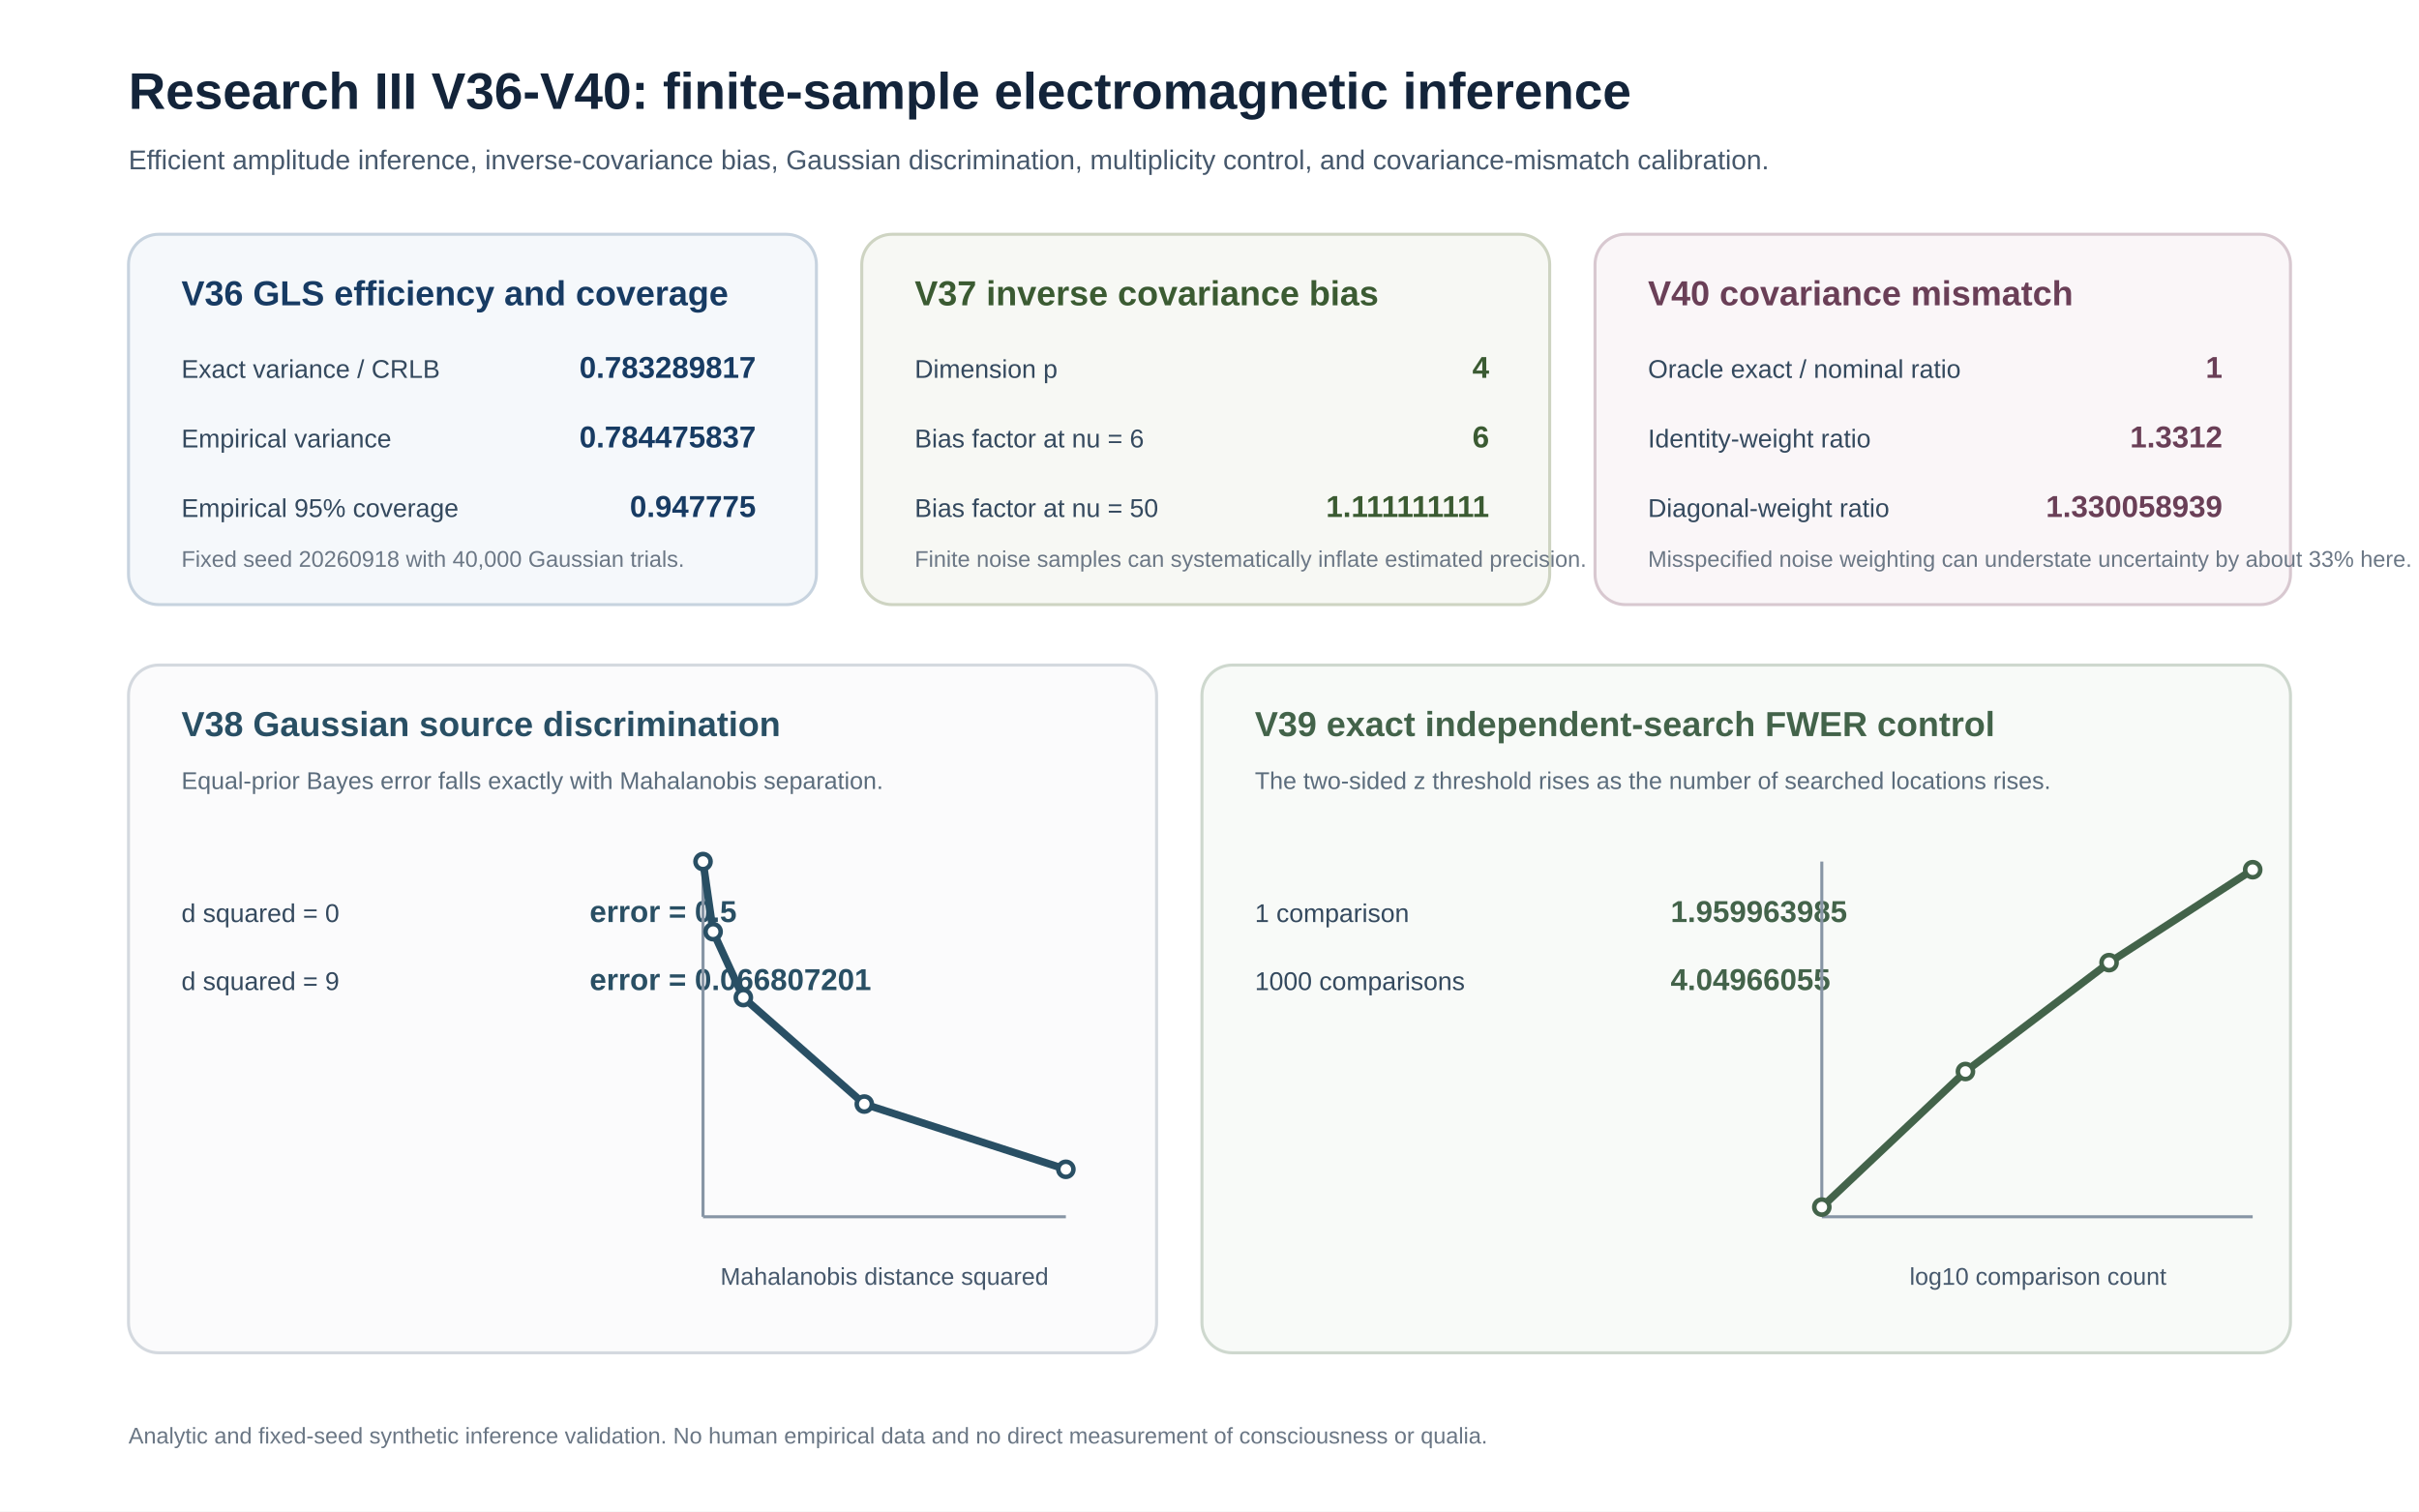
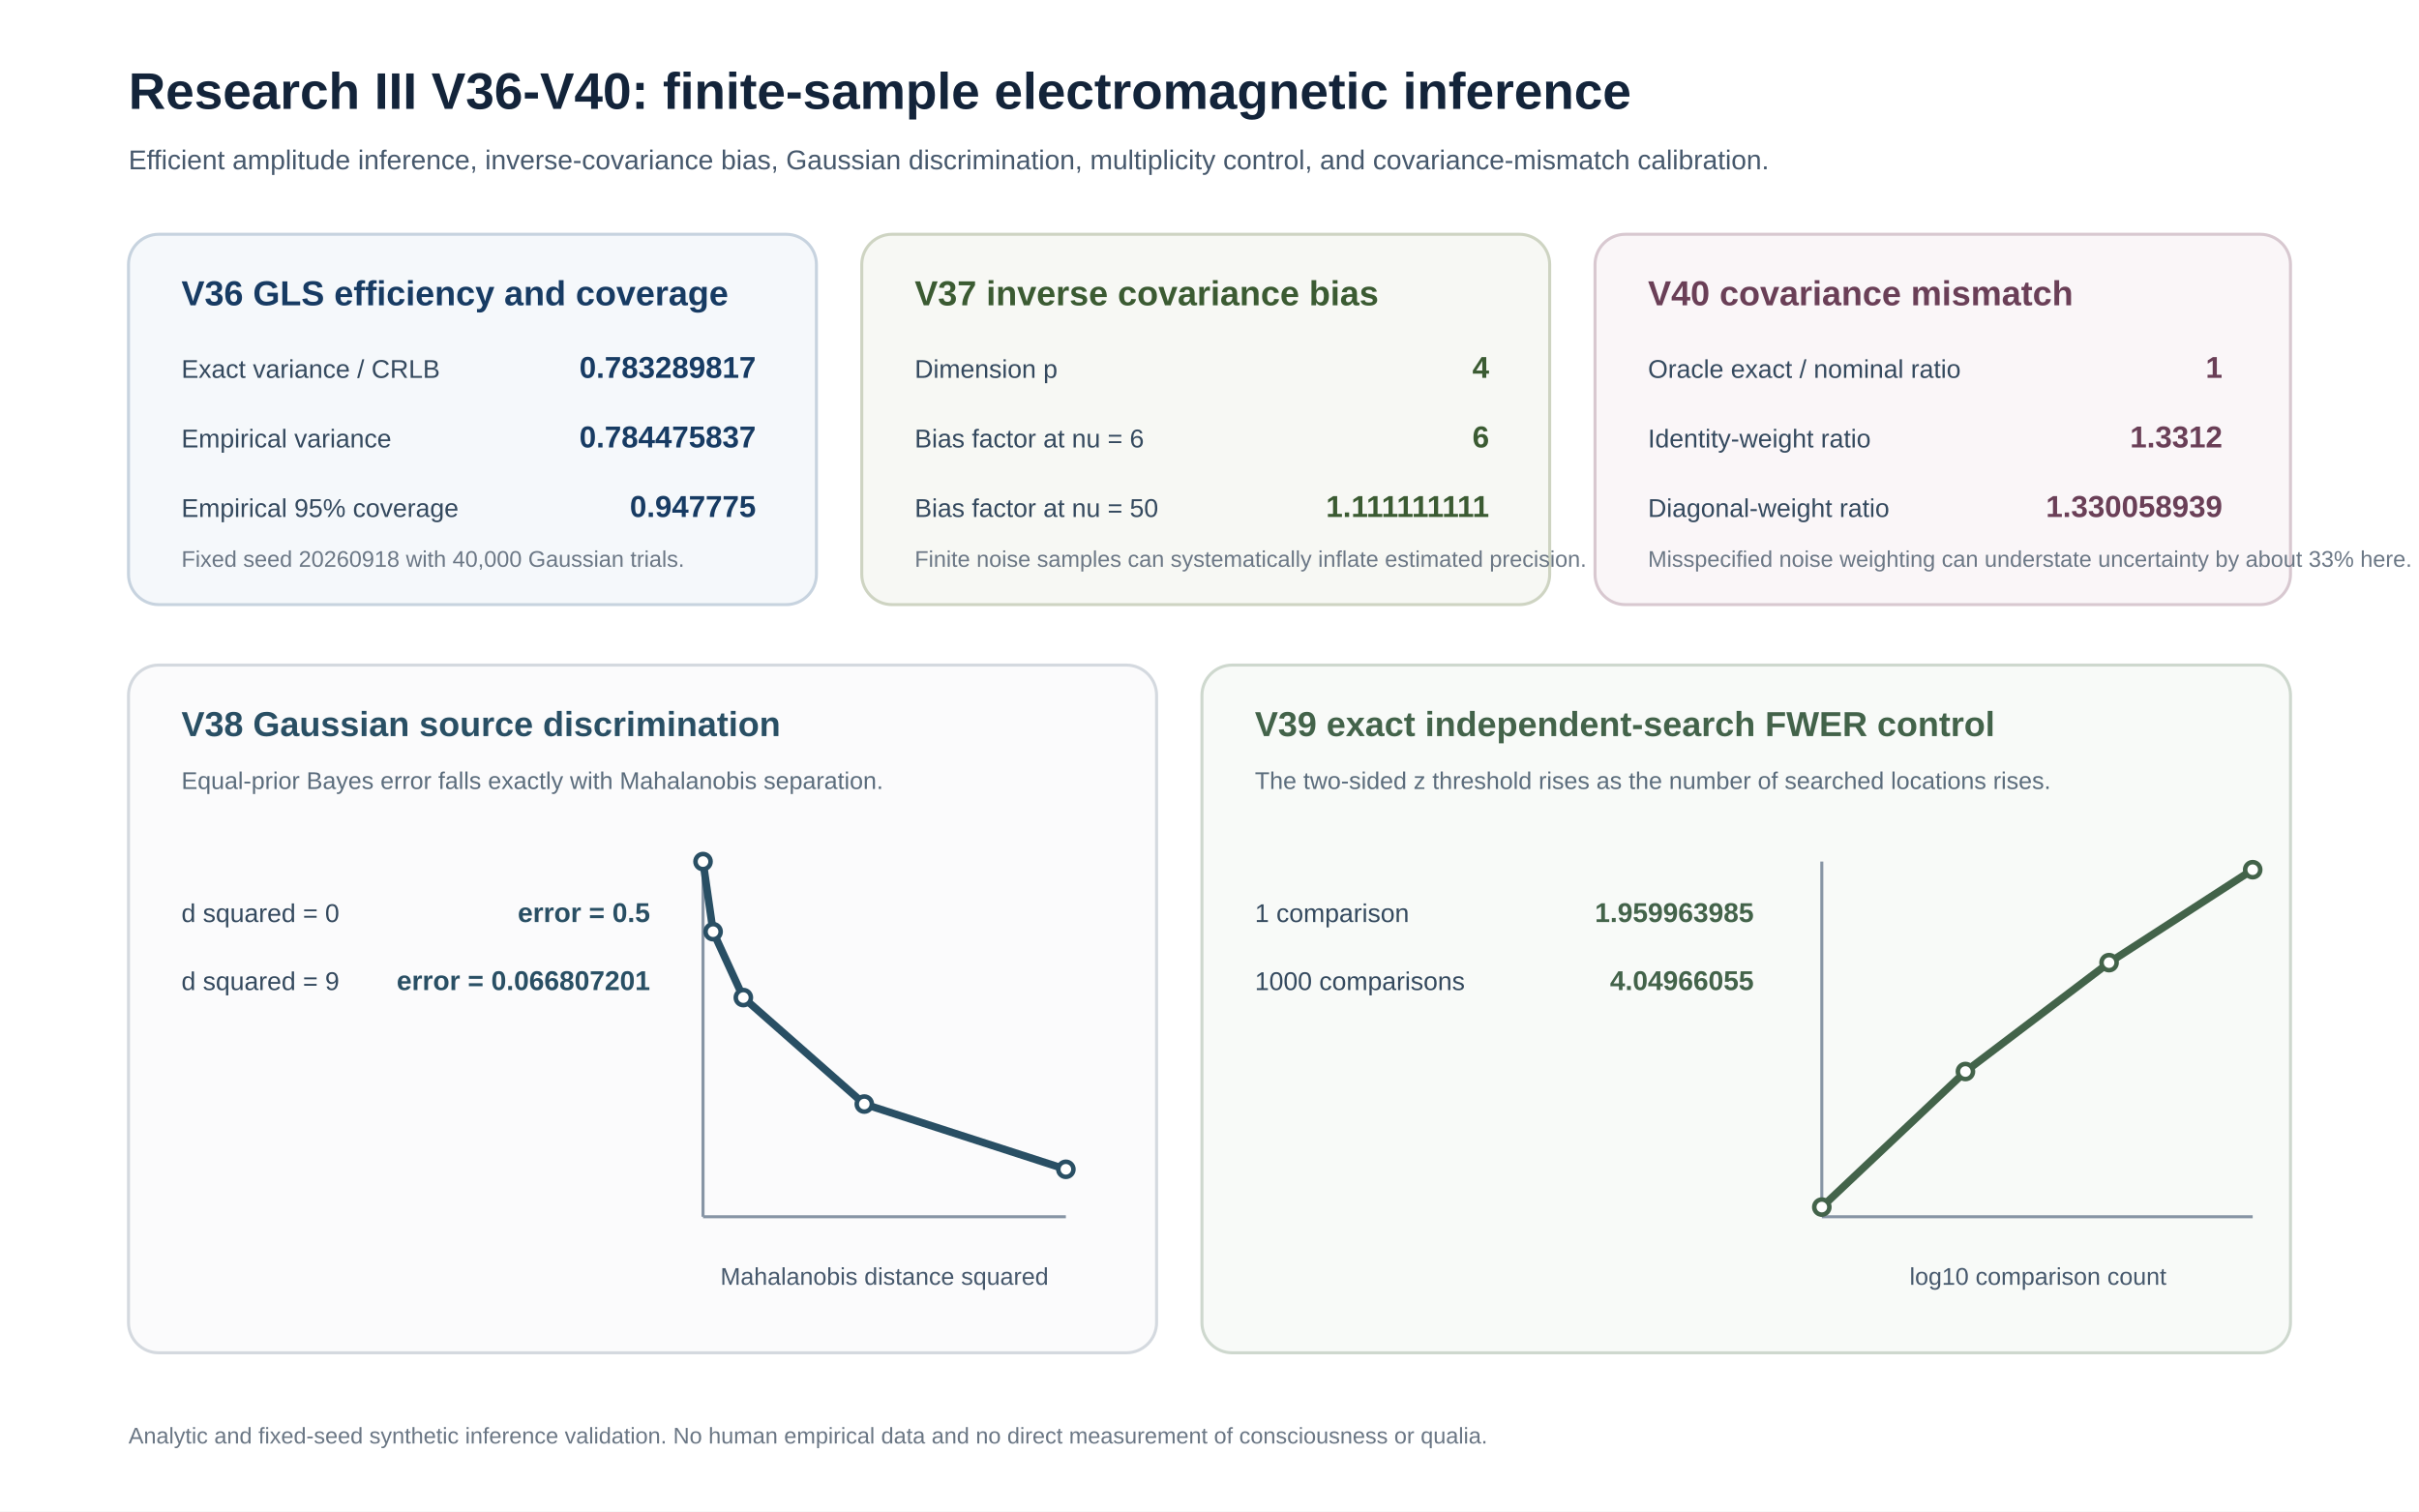
<svg xmlns="http://www.w3.org/2000/svg" width="1600" height="1000" viewBox="0 0 1600 1000">
  <rect width="1600" height="1000" fill="#ffffff" />
  <text x="85" y="72" font-family="Arial, Helvetica, sans-serif" font-size="34" font-weight="700" fill="#13243a">Research III V36-V40: finite-sample electromagnetic inference</text>
  <text x="85" y="112" font-family="Arial, Helvetica, sans-serif" font-size="18" fill="#46586c">Efficient amplitude inference, inverse-covariance bias, Gaussian discrimination, multiplicity control, and covariance-mismatch calibration.</text>
  <rect x="85" y="155" width="455" height="245" rx="20" fill="#f5f8fb" stroke="#c7d3df" stroke-width="2" />
  <text x="120" y="202" font-family="Arial, Helvetica, sans-serif" font-size="23" font-weight="700" fill="#173b63">V36 GLS efficiency and coverage</text>
  <text x="120" y="250" font-family="Arial, Helvetica, sans-serif" font-size="17" fill="#34495e">Exact variance / CRLB</text>
  <text x="500" y="250" text-anchor="end" font-family="Arial, Helvetica, sans-serif" font-size="20" font-weight="700" fill="#173b63">0.783289817</text>
  <text x="120" y="296" font-family="Arial, Helvetica, sans-serif" font-size="17" fill="#34495e">Empirical variance</text>
  <text x="500" y="296" text-anchor="end" font-family="Arial, Helvetica, sans-serif" font-size="20" font-weight="700" fill="#173b63">0.784475837</text>
  <text x="120" y="342" font-family="Arial, Helvetica, sans-serif" font-size="17" fill="#34495e">Empirical 95% coverage</text>
  <text x="500" y="342" text-anchor="end" font-family="Arial, Helvetica, sans-serif" font-size="20" font-weight="700" fill="#173b63">0.947775</text>
  <text x="120" y="375" font-family="Arial, Helvetica, sans-serif" font-size="15" fill="#6b7785">Fixed seed 20260918 with 40,000 Gaussian trials.</text>
  <rect x="570" y="155" width="455" height="245" rx="20" fill="#f7f8f4" stroke="#ced4c2" stroke-width="2" />
  <text x="605" y="202" font-family="Arial, Helvetica, sans-serif" font-size="23" font-weight="700" fill="#3b5b32">V37 inverse covariance bias</text>
  <text x="605" y="250" font-family="Arial, Helvetica, sans-serif" font-size="17" fill="#34495e">Dimension p</text>
  <text x="985" y="250" text-anchor="end" font-family="Arial, Helvetica, sans-serif" font-size="20" font-weight="700" fill="#3b5b32">4</text>
  <text x="605" y="296" font-family="Arial, Helvetica, sans-serif" font-size="17" fill="#34495e">Bias factor at nu = 6</text>
  <text x="985" y="296" text-anchor="end" font-family="Arial, Helvetica, sans-serif" font-size="20" font-weight="700" fill="#3b5b32">6</text>
  <text x="605" y="342" font-family="Arial, Helvetica, sans-serif" font-size="17" fill="#34495e">Bias factor at nu = 50</text>
  <text x="985" y="342" text-anchor="end" font-family="Arial, Helvetica, sans-serif" font-size="20" font-weight="700" fill="#3b5b32">1.111111111</text>
  <text x="605" y="375" font-family="Arial, Helvetica, sans-serif" font-size="15" fill="#6b7785">Finite noise samples can systematically inflate estimated precision.</text>
  <rect x="1055" y="155" width="460" height="245" rx="20" fill="#faf6f8" stroke="#d8c8d0" stroke-width="2" />
  <text x="1090" y="202" font-family="Arial, Helvetica, sans-serif" font-size="23" font-weight="700" fill="#6a3f57">V40 covariance mismatch</text>
  <text x="1090" y="250" font-family="Arial, Helvetica, sans-serif" font-size="17" fill="#34495e">Oracle exact / nominal ratio</text>
  <text x="1470" y="250" text-anchor="end" font-family="Arial, Helvetica, sans-serif" font-size="20" font-weight="700" fill="#6a3f57">1</text>
  <text x="1090" y="296" font-family="Arial, Helvetica, sans-serif" font-size="17" fill="#34495e">Identity-weight ratio</text>
  <text x="1470" y="296" text-anchor="end" font-family="Arial, Helvetica, sans-serif" font-size="20" font-weight="700" fill="#6a3f57">1.3312</text>
  <text x="1090" y="342" font-family="Arial, Helvetica, sans-serif" font-size="17" fill="#34495e">Diagonal-weight ratio</text>
  <text x="1470" y="342" text-anchor="end" font-family="Arial, Helvetica, sans-serif" font-size="20" font-weight="700" fill="#6a3f57">1.330058939</text>
  <text x="1090" y="375" font-family="Arial, Helvetica, sans-serif" font-size="15" fill="#6b7785">Misspecified noise weighting can understate uncertainty by about 33% here.</text>
  <rect x="85" y="440" width="680" height="455" rx="20" fill="#fbfbfc" stroke="#d4d9df" stroke-width="2" />
  <text x="120" y="487" font-family="Arial, Helvetica, sans-serif" font-size="23" font-weight="700" fill="#294f64">V38 Gaussian source discrimination</text>
  <text x="120" y="522" font-family="Arial, Helvetica, sans-serif" font-size="16" fill="#5b6c7c">Equal-prior Bayes error falls exactly with Mahalanobis separation.</text>
  <text x="120" y="610" font-family="Arial, Helvetica, sans-serif" font-size="17" fill="#34495e">d squared = 0</text>
-   <text x="390" y="610" font-family="Arial, Helvetica, sans-serif" font-size="20" font-weight="700" fill="#294f64">error = 0.5</text>
+   <text x="430" y="610" text-anchor="end" font-family="Arial, Helvetica, sans-serif" font-size="18" font-weight="700" fill="#294f64">error = 0.5</text>
  <text x="120" y="655" font-family="Arial, Helvetica, sans-serif" font-size="17" fill="#34495e">d squared = 9</text>
-   <text x="390" y="655" font-family="Arial, Helvetica, sans-serif" font-size="20" font-weight="700" fill="#294f64">error = 0.066807201</text>
+   <text x="430" y="655" text-anchor="end" font-family="Arial, Helvetica, sans-serif" font-size="18" font-weight="700" fill="#294f64">error = 0.066807201</text>
  <line x1="465" y1="805" x2="705" y2="805" stroke="#8795a5" stroke-width="2" />
  <line x1="465" y1="570" x2="465" y2="805" stroke="#8795a5" stroke-width="2" />
  <polyline points="465.00,570.00 471.67,616.39 491.67,659.99 571.67,730.43 705.00,773.60" fill="none" stroke="#294f64" stroke-width="5" stroke-linecap="round" stroke-linejoin="round" />
  <circle cx="465" cy="570" r="5" fill="#fff" stroke="#294f64" stroke-width="3" />
  <circle cx="471.67" cy="616.39" r="5" fill="#fff" stroke="#294f64" stroke-width="3" />
  <circle cx="491.67" cy="659.99" r="5" fill="#fff" stroke="#294f64" stroke-width="3" />
  <circle cx="571.67" cy="730.43" r="5" fill="#fff" stroke="#294f64" stroke-width="3" />
  <circle cx="705" cy="773.60" r="5" fill="#fff" stroke="#294f64" stroke-width="3" />
  <text x="585" y="850" text-anchor="middle" font-family="Arial, Helvetica, sans-serif" font-size="16" fill="#46586c">Mahalanobis distance squared</text>
  <rect x="795" y="440" width="720" height="455" rx="20" fill="#f8faf8" stroke="#ced8ce" stroke-width="2" />
  <text x="830" y="487" font-family="Arial, Helvetica, sans-serif" font-size="23" font-weight="700" fill="#43634a">V39 exact independent-search FWER control</text>
  <text x="830" y="522" font-family="Arial, Helvetica, sans-serif" font-size="16" fill="#5b6c7c">The two-sided z threshold rises as the number of searched locations rises.</text>
  <text x="830" y="610" font-family="Arial, Helvetica, sans-serif" font-size="17" fill="#34495e">1 comparison</text>
-   <text x="1105" y="610" font-family="Arial, Helvetica, sans-serif" font-size="20" font-weight="700" fill="#43634a">1.959963985</text>
+   <text x="1160" y="610" text-anchor="end" font-family="Arial, Helvetica, sans-serif" font-size="18" font-weight="700" fill="#43634a">1.959963985</text>
  <text x="830" y="655" font-family="Arial, Helvetica, sans-serif" font-size="17" fill="#34495e">1000 comparisons</text>
-   <text x="1105" y="655" font-family="Arial, Helvetica, sans-serif" font-size="20" font-weight="700" fill="#43634a">4.04966055</text>
+   <text x="1160" y="655" text-anchor="end" font-family="Arial, Helvetica, sans-serif" font-size="18" font-weight="700" fill="#43634a">4.04966055</text>
  <line x1="1205" y1="805" x2="1490" y2="805" stroke="#8795a5" stroke-width="2" />
  <line x1="1205" y1="570" x2="1205" y2="805" stroke="#8795a5" stroke-width="2" />
  <polyline points="1205.00,798.59 1300.00,708.90 1395.00,636.87 1490.00,575.38" fill="none" stroke="#43634a" stroke-width="5" stroke-linecap="round" stroke-linejoin="round" />
  <circle cx="1205" cy="798.59" r="5" fill="#fff" stroke="#43634a" stroke-width="3" />
  <circle cx="1300" cy="708.90" r="5" fill="#fff" stroke="#43634a" stroke-width="3" />
  <circle cx="1395" cy="636.87" r="5" fill="#fff" stroke="#43634a" stroke-width="3" />
  <circle cx="1490" cy="575.38" r="5" fill="#fff" stroke="#43634a" stroke-width="3" />
  <text x="1348" y="850" text-anchor="middle" font-family="Arial, Helvetica, sans-serif" font-size="16" fill="#46586c">log10 comparison count</text>
  <text x="85" y="955" font-family="Arial, Helvetica, sans-serif" font-size="15" fill="#6a7684">Analytic and fixed-seed synthetic inference validation. No human empirical data and no direct measurement of consciousness or qualia.</text>
</svg>
